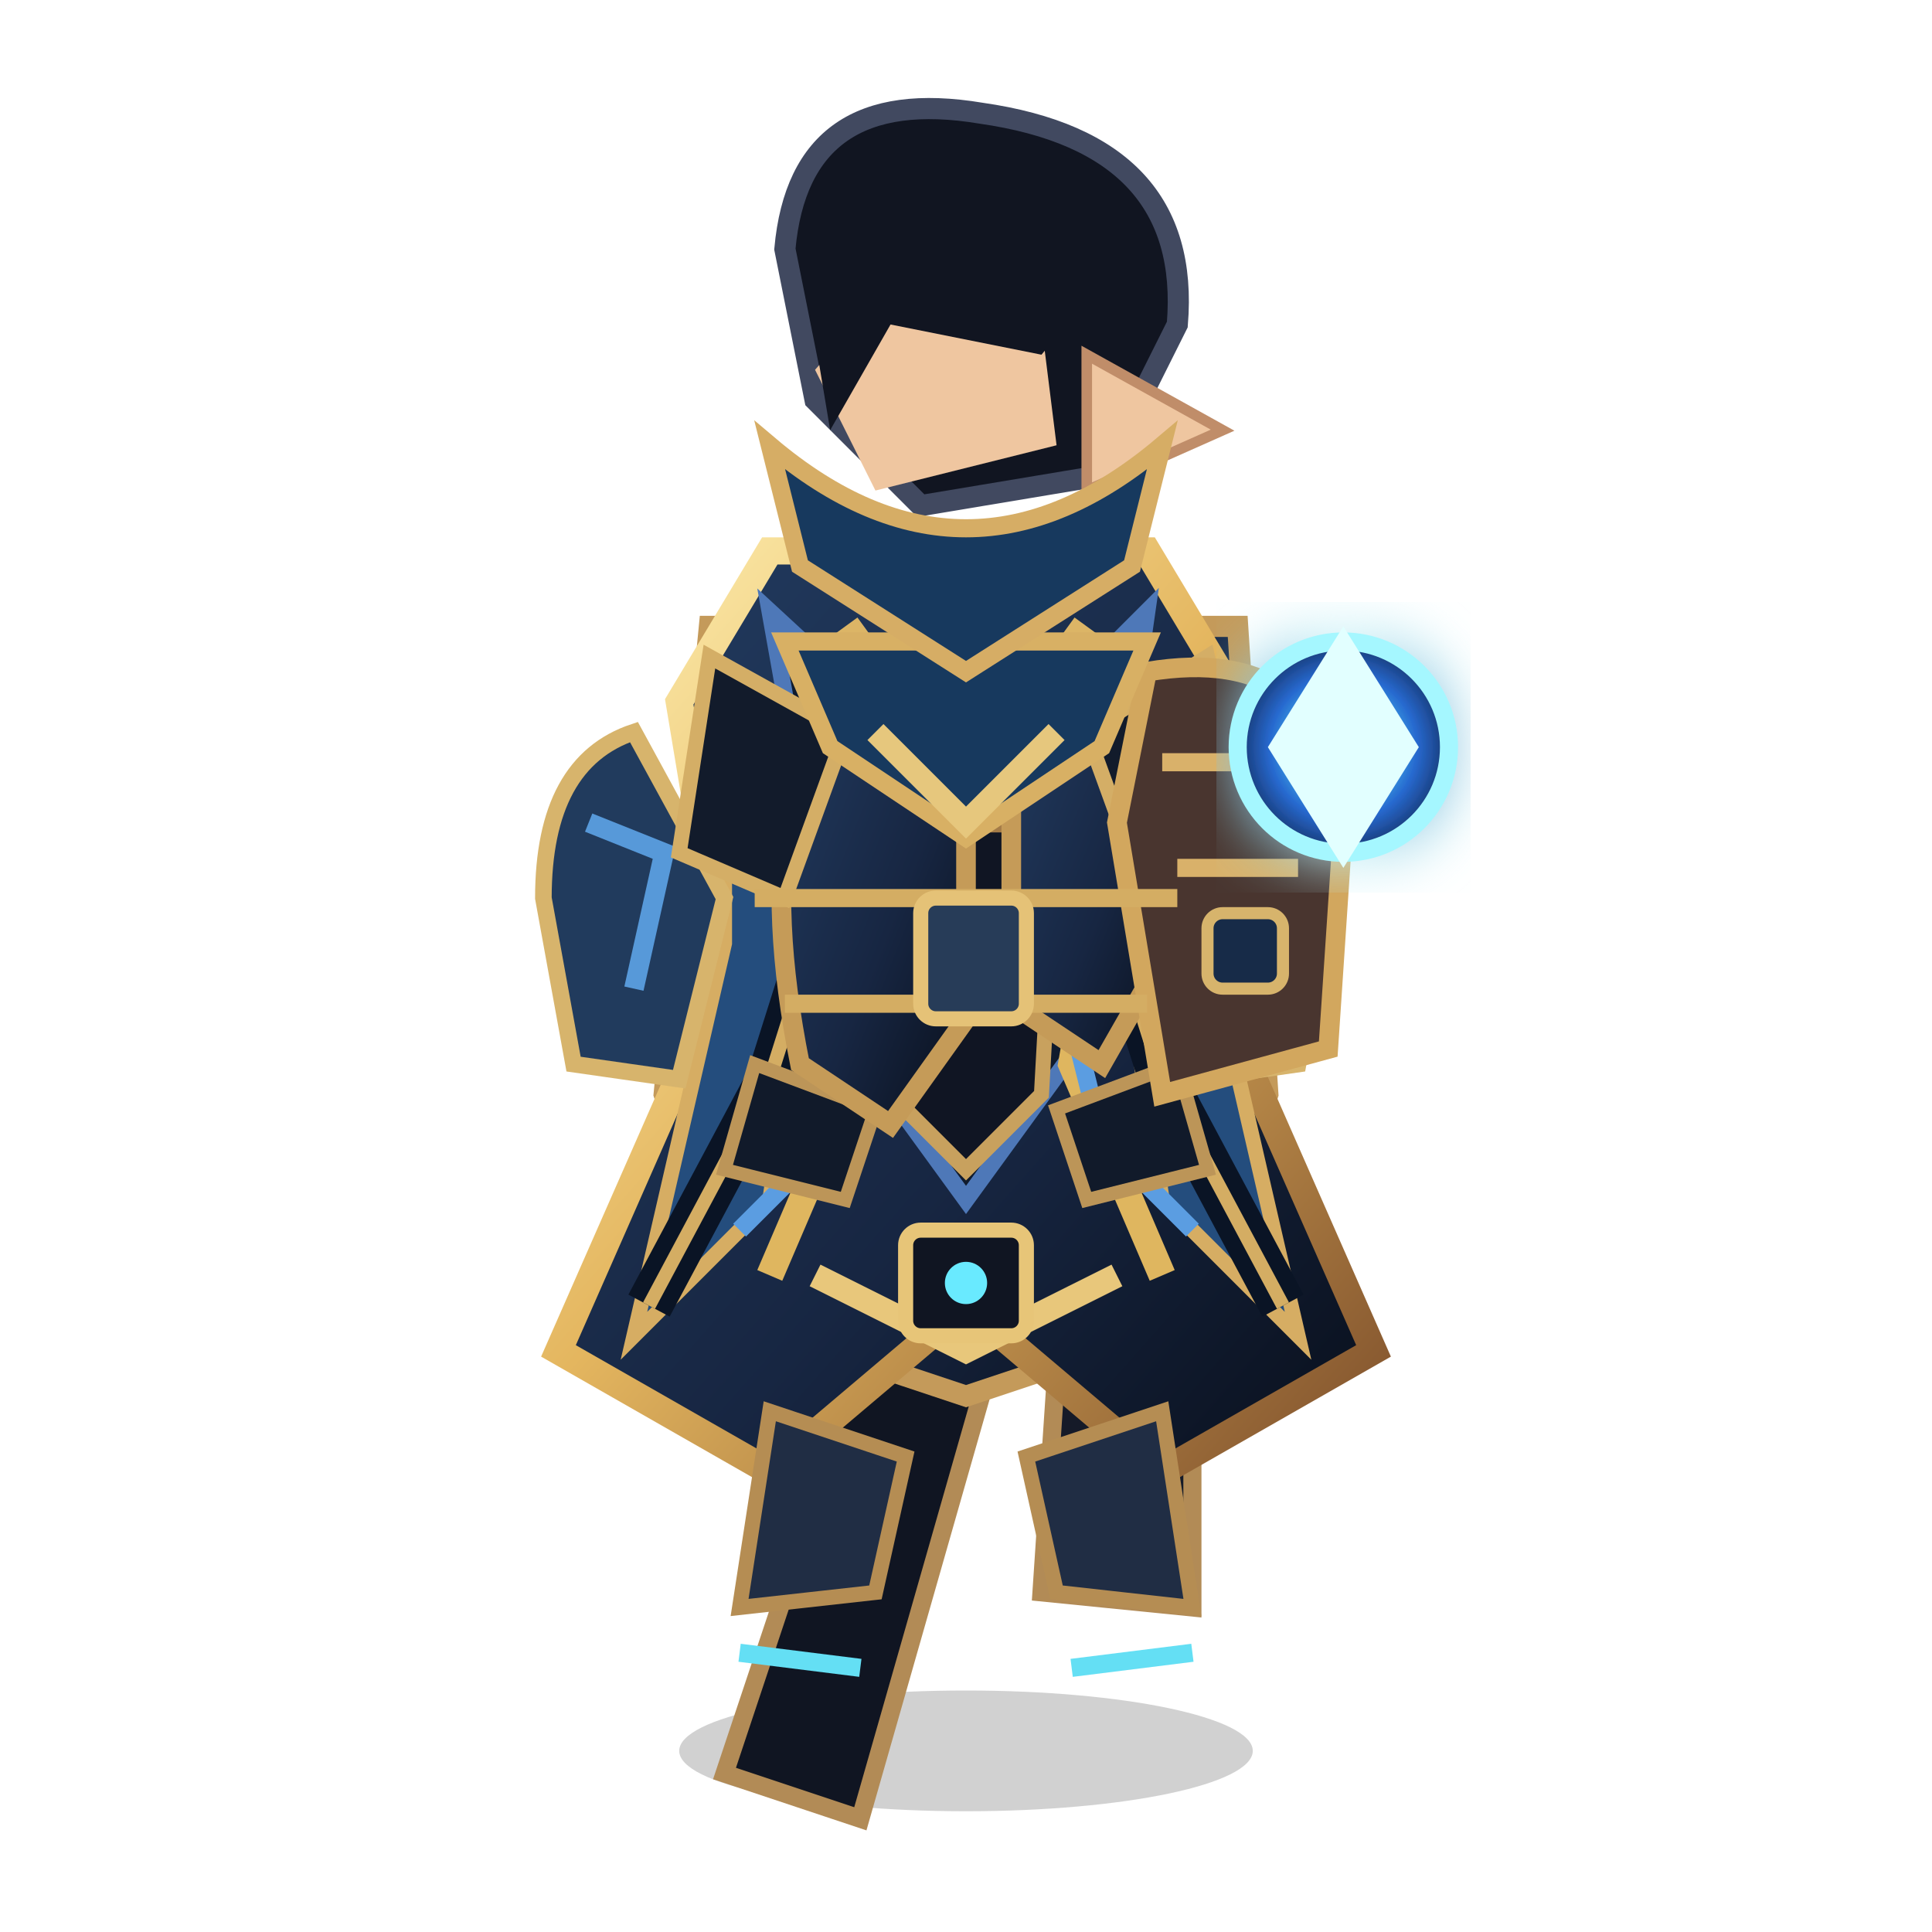
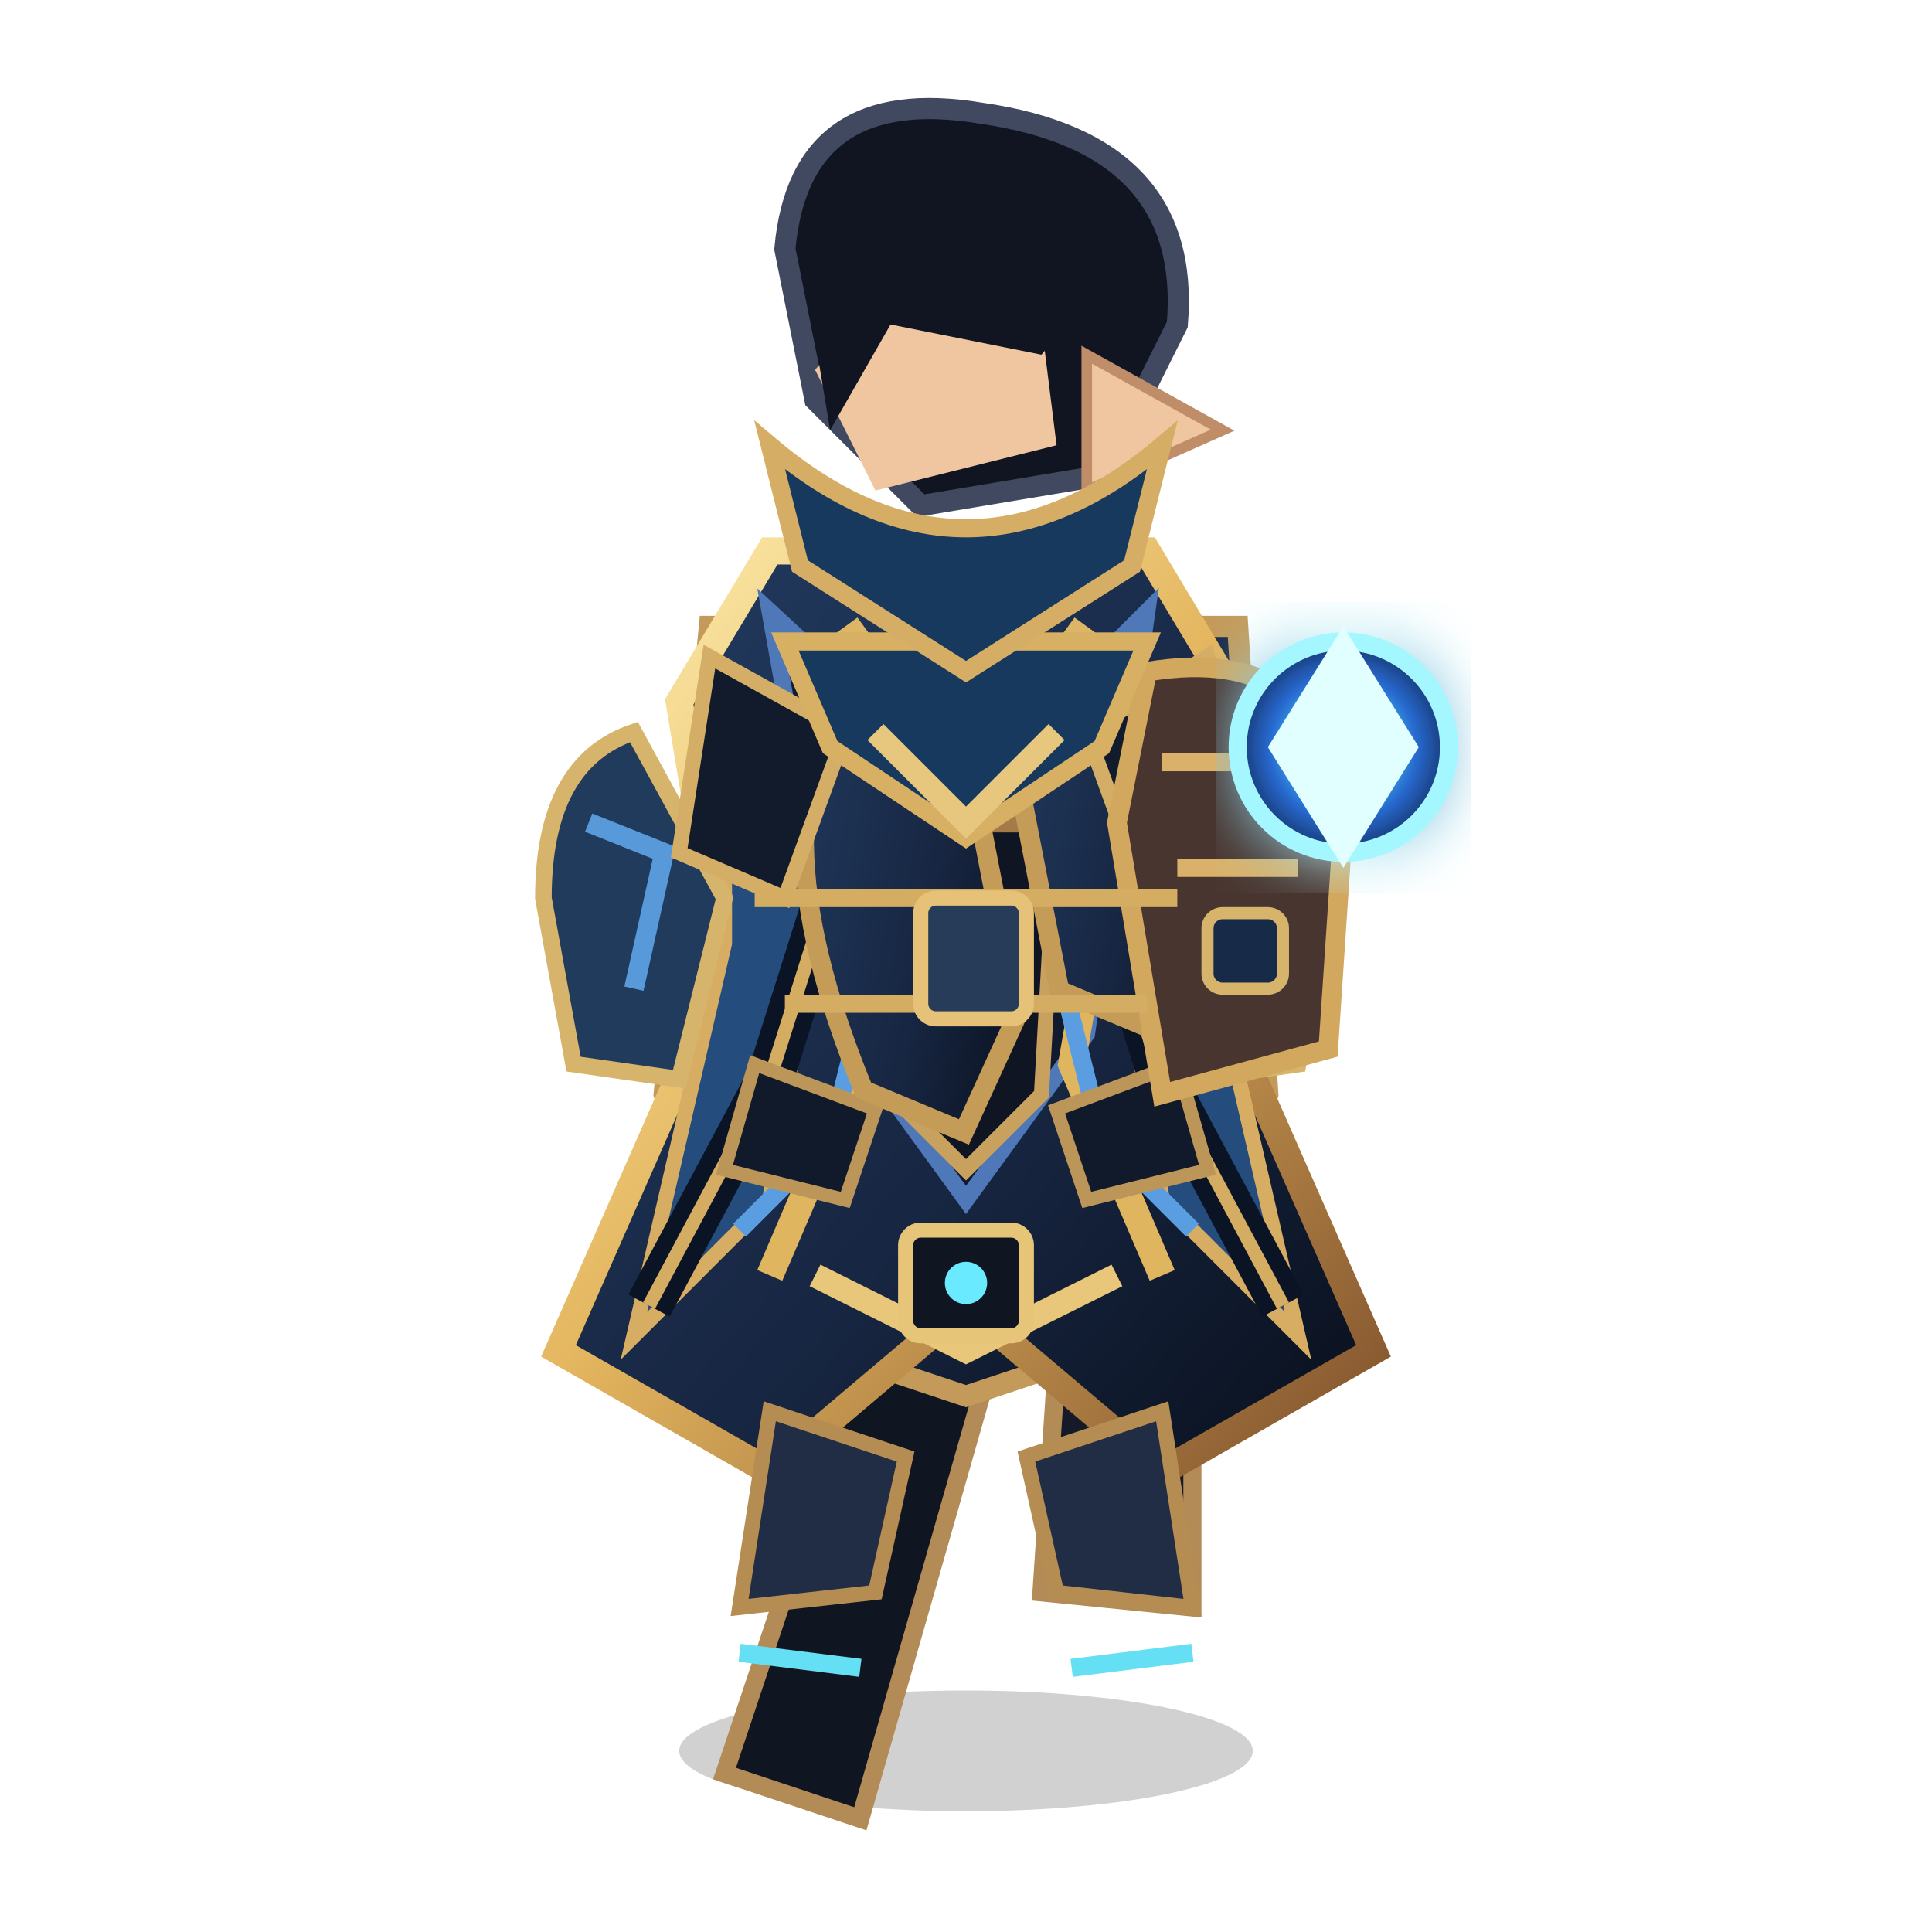
<svg xmlns="http://www.w3.org/2000/svg" width="128" height="128" viewBox="0 0 128 128" role="img" aria-label="Researcher left run frame 2">
  <defs>
    <linearGradient id="coat" x1="0" y1="0" x2="1" y2="1">
      <stop offset="0" stop-color="#223c61" />
      <stop offset=".58" stop-color="#172642" />
      <stop offset="1" stop-color="#090f1b" />
    </linearGradient>
    <linearGradient id="gold" x1="0" y1="0" x2="1" y2="1">
      <stop stop-color="#fff0b2" />
      <stop offset=".45" stop-color="#e4b65f" />
      <stop offset="1" stop-color="#80512c" />
    </linearGradient>
    <radialGradient id="orb">
      <stop stop-color="#f0ffff" />
      <stop offset=".25" stop-color="#55e9ff" />
      <stop offset=".7" stop-color="#2769cf" />
      <stop offset="1" stop-color="#18366e" />
    </radialGradient>
    <linearGradient id="skin" x1="0" y1="0" x2="1" y2="1">
      <stop stop-color="#ffe0bd" />
      <stop offset="1" stop-color="#efc6a0" />
    </linearGradient>
    <filter id="glow">
      <feGaussianBlur stdDeviation="2.1" result="b" />
      <feMerge>
        <feMergeNode in="b" />
        <feMergeNode in="SourceGraphic" />
      </feMerge>
    </filter>
  </defs>
  <ellipse cx="64" cy="116" rx="19" ry="4" fill="#000" opacity=".18" />
  <g transform="translate(0 1.5)">
    <path d="M55 74 L53 101 L48 116 L57 119 L65 91 L66 75 Z" fill="#101522" stroke="#b28b56" stroke-width="1.2" />
    <path d="M65 76 L70 89 L69 104 L79 105 L79 94 L74 74 Z" fill="#151a28" stroke="#b28b56" stroke-width="1.2" />
    <path d="M47 40 L82 40 L84 71 L79 86 L64 91 L49 86 L44 71 Z" fill="url(#coat)" stroke="#c49a5a" stroke-width="1.4" />
    <path d="M51 35 L76 35 L82 45 L80 63 L91 88 L77 96 L64 85 L51 96 L37 88 L48 63 L45 45 Z" fill="url(#coat)" stroke="url(#gold)" stroke-width="1.8" />
    <path d="M51 39 L64 51 L76 39 L72 67 L64 78 L56 67 Z" fill="#101b2d" stroke="#4e78b8" stroke-width="1.1" />
    <path d="M48 49 L55 52 L51 78 L42 87 L48 61 Z M78 49 L73 52 L77 78 L86 87 L80 61 Z" fill="#244d7d" stroke="#d6ad63" stroke-width="1" />
    <path d="M56 40 L64 51 L72 40" fill="none" stroke="#dcb566" stroke-width="2" />
    <path d="M58 53 L70 53 L69 71 L64 76 L59 71 Z" fill="#101523" stroke="#c8a15e" stroke-width="1" />
    <path d="M53 46 L57 69 L51 83 M75 46 L71 69 L77 83" fill="none" stroke="#dfb65f" stroke-width="1.8" />
    <path d="M47 53 L81 53" stroke="#a47b47" stroke-width="1.3" />
    <path d="M47 44 L57 51 L51 70 L43 85 M81 44 L71 51 L77 70 L85 85" fill="none" stroke="#0a1425" stroke-width="3.1" />
    <path d="M47 44 L57 51 L51 70 L43 85 M81 44 L71 51 L77 70 L85 85" fill="none" stroke="#d4ad63" stroke-width=".9" />
    <path d="M54 54 L59 58 L55 74 L49 80 M74 54 L69 58 L73 74 L79 80" fill="none" stroke="#5b9de1" stroke-width="1.2" />
    <path d="M54 83 L64 88 L74 83" fill="none" stroke="#e8c77b" stroke-width="1.6" />
    <rect x="60" y="80" width="8" height="7" rx="1" fill="#101522" stroke="#e7c578" stroke-width="1" />
    <circle cx="64" cy="83.5" r="1.4" fill="#69eaff" />
    <path d="M42 47 Q36 49 36 58 L38 69 L45 70 L48 58 Z" fill="#213b5d" stroke="#d7b46c" stroke-width="1.1" />
    <path d="M39 53 L44 55 L42 64" fill="none" stroke="#5799d9" stroke-width="1.3" />
    <path d="M81 47 Q88 49 88 58 L86 69 L79 70 L76 58 Z" fill="#172944" stroke="#d7b46c" stroke-width="1.1" />
    <path d="M80 54 L85 56 L83 64" fill="none" stroke="#5799d9" stroke-width="1.3" />
    <path d="M50 69 L58 72 L56 78 L48 76 Z M70 72 L78 69 L80 76 L72 78 Z" fill="#111a2a" stroke="#bc9558" stroke-width=".9" />
    <path d="M51 92 L60 95 L58 104 L49 105 Z M68 95 L77 92 L79 105 L70 104 Z" fill="#202d44" stroke="#b58d53" stroke-width="1" />
    <path d="M49 108 L57 109 M71 109 L79 108" stroke="#64dff4" stroke-width="1.2" />
-     <path d="M58 42 Q49 49 53 69 L59 73 L64 66 L64 49 Z" fill="url(#coat)" stroke="#c59b58" stroke-width="1.3" />
-     <path d="M70 43 Q80 48 77 62 L73 69 L67 65 L67 50 Z" fill="url(#coat)" stroke="#c59b58" stroke-width="1.3" />
+     <g transform="rotate(-11 64 48)">
+       <path d="M58 42 Q49 49 53 69 L59 73 L64 66 L64 49 Z" fill="url(#coat)" stroke="#c59b58" stroke-width="1.3" />
+       <path d="M70 43 Q80 48 77 62 L73 69 L67 65 L67 50 Z" fill="url(#coat)" stroke="#c59b58" stroke-width="1.3" />
+     </g>
    <path d="M47 42 L56 47 L52 58 L45 55 Z M80 42 L72 47 L76 58 L83 55 Z" fill="#121b2b" stroke="#d4ae66" stroke-width="1" />
    <path d="M76 43 Q88 41 89 53 L88 68 L77 71 L74 53 Z" fill="#49352f" stroke="#d2a75e" stroke-width="1.3" />
    <path d="M77 49 L87 49 M78 56 L86 56" stroke="#d9b16a" stroke-width="1.2" />
    <rect x="80" y="59" width="5" height="5" rx="1" fill="#172b48" stroke="#d7b46c" stroke-width=".8" />
    <path d="M52 41 L76 41 L73 48 L64 54 L55 48 Z" fill="#17395e" stroke="#d8b064" stroke-width="1.2" />
    <path d="M58 47 L64 53 L70 47" fill="none" stroke="#e6c77d" stroke-width="1.5" />
    <path d="M50 58 L78 58 M52 65 L76 65" stroke="#d4ad63" stroke-width="1.2" />
    <rect x="61" y="58" width="7" height="8" rx="1" fill="#273c58" stroke="#e5c277" stroke-width="1" />
    <path d="M52 15 Q53 4 65 6 Q79 8 78 20 L73 30 L61 32 L54 25 Z" fill="#111521" stroke="#414960" stroke-width="1.4" />
    <path d="M72 22 L81 27 L72 31 Z" fill="#efc6a0" stroke="#c08d69" stroke-width=".7" />
    <path d="M54 23 Q60 16 69 20 L70 28 L58 31 Z" fill="#efc6a0" />
    <path d="M53 15 Q63 5 74 16 L69 22 L59 20 L55 27 Z" fill="#111521" />
    <path d="M51 28 Q64 39 77 28 L75 36 L64 43 L53 36 Z" fill="#17395e" stroke="#d6ad65" stroke-width="1.2" />
    <g filter="url(#glow)">
      <circle cx="89" cy="48" r="7" fill="url(#orb)" stroke="#a5f7ff" stroke-width="1.2" />
      <path d="M84 48 L89 40 L94 48 L89 56 Z" fill="#e2ffff" />
    </g>
  </g>
</svg>
